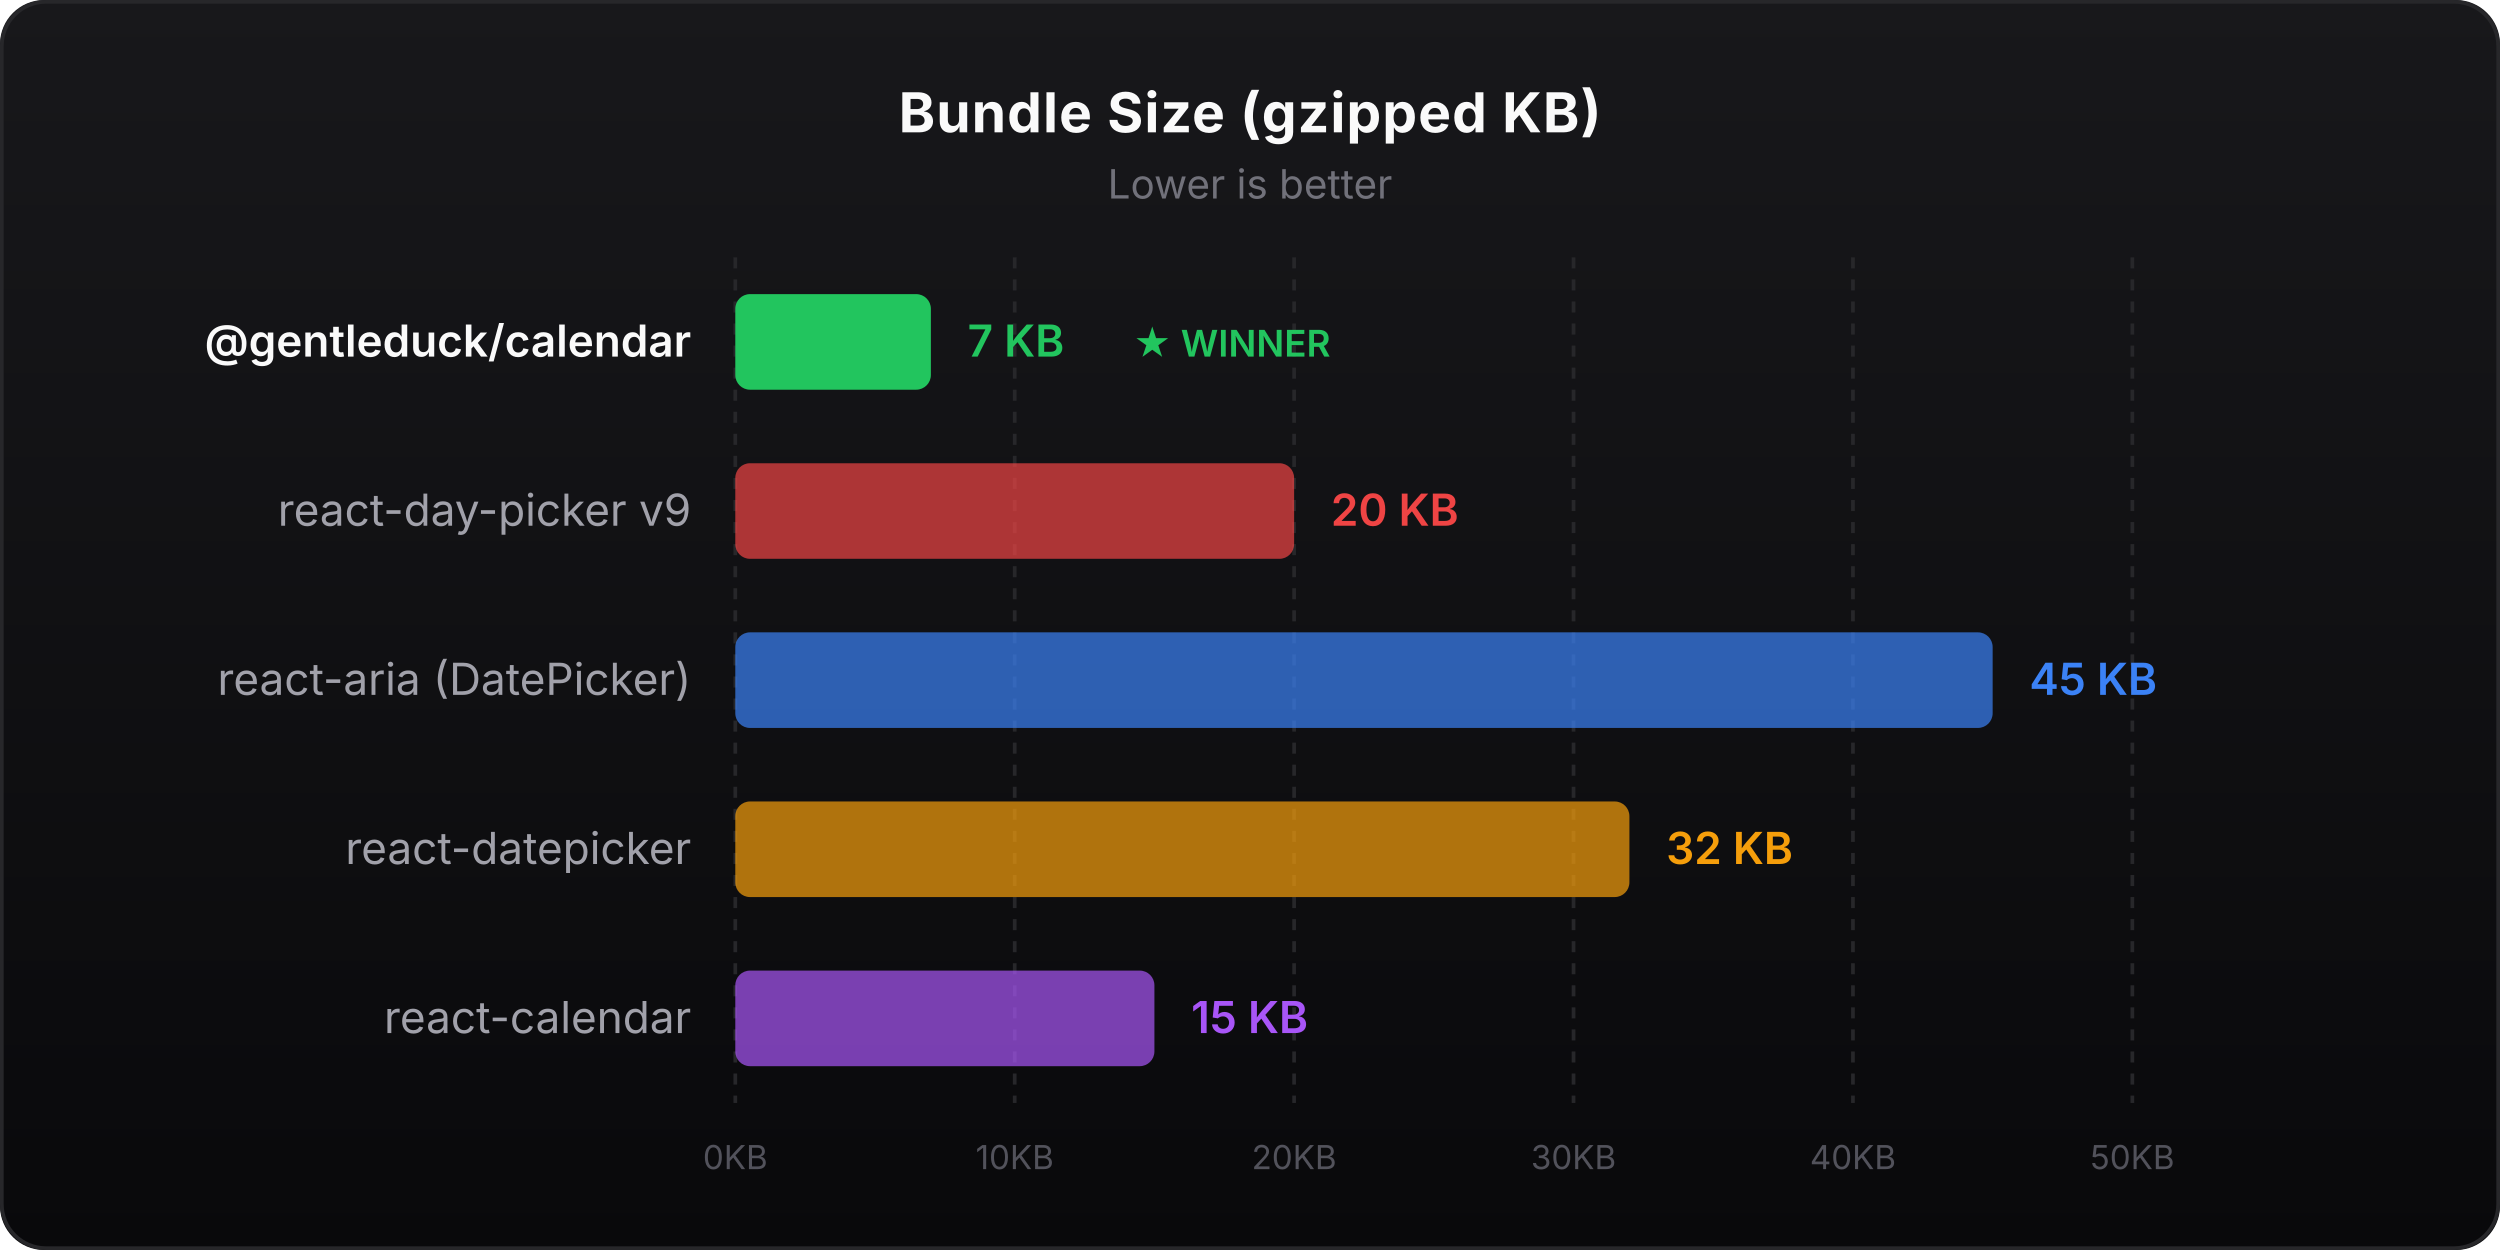
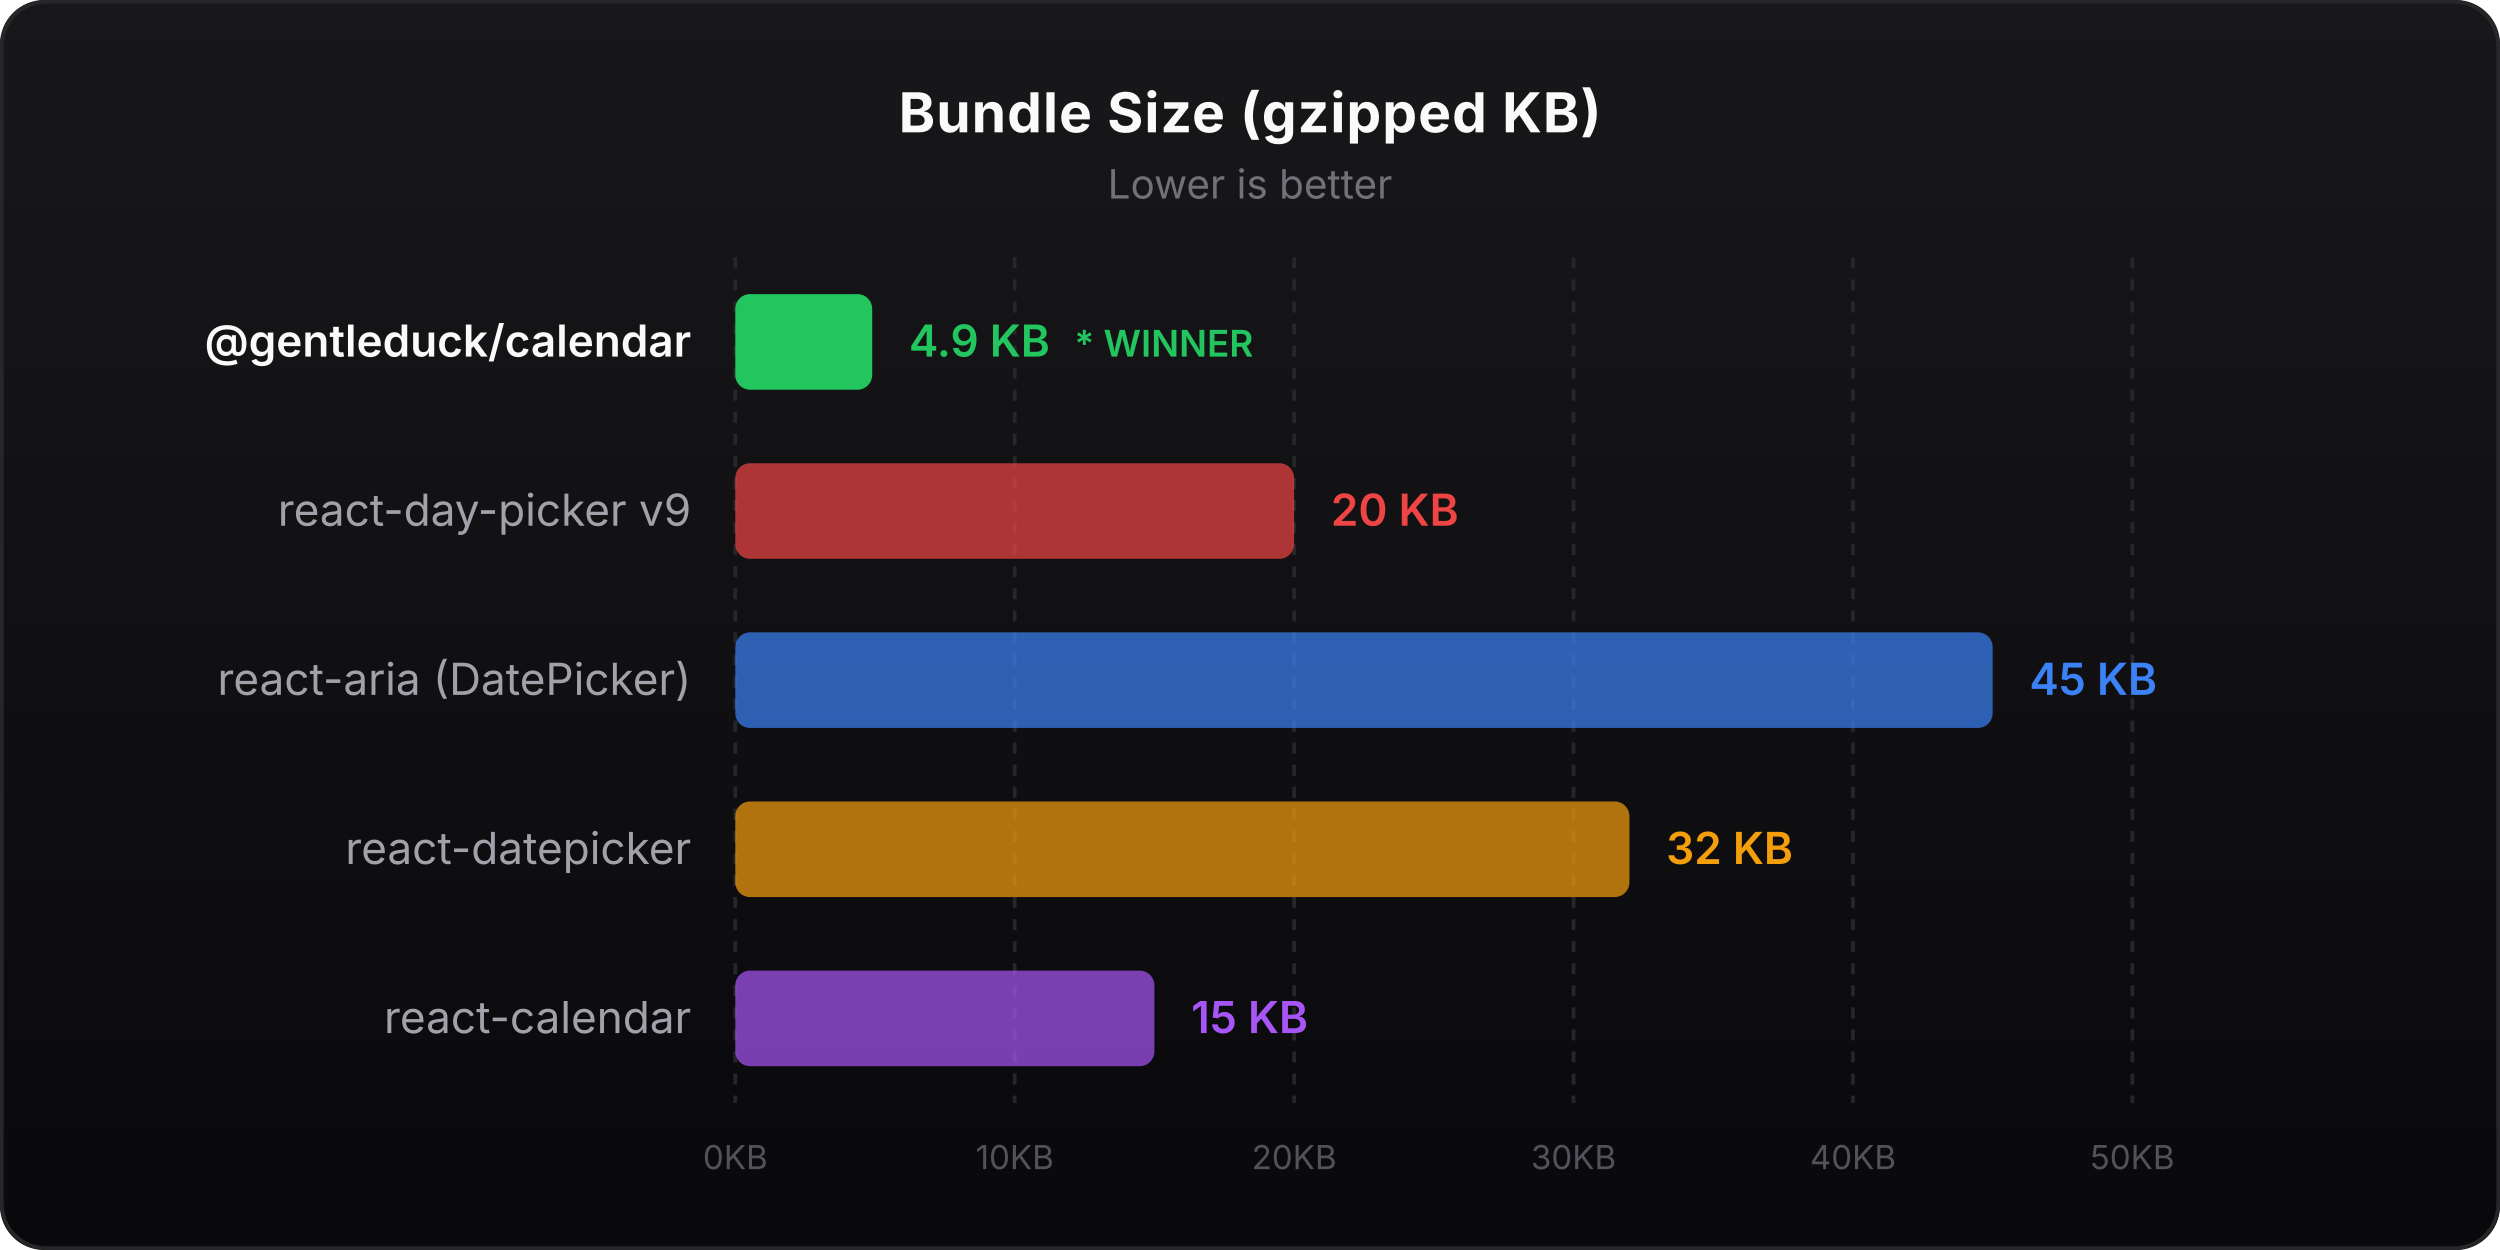
<svg xmlns="http://www.w3.org/2000/svg" viewBox="0 0 680 340" font-family="'Inter', system-ui, -apple-system, sans-serif">
  <defs>
    <linearGradient id="cardGrad" x1="0" y1="0" x2="0" y2="1">
      <stop offset="0%" stop-color="#18181b" />
      <stop offset="100%" stop-color="#09090b" />
    </linearGradient>
  </defs>
  <rect width="680" height="340" fill="url(#cardGrad)" rx="12" />
  <rect x="0.5" y="0.5" width="679" height="339" fill="none" stroke="#27272a" rx="12" stroke-width="1" />
  <text x="340" y="36" text-anchor="middle" fill="#fafafa" font-size="15" font-weight="700" letter-spacing="0.02em">Bundle Size (gzipped KB)</text>
  <text x="340" y="54" text-anchor="middle" fill="#71717a" font-size="11">Lower is better</text>
  <line x1="200" y1="70" x2="200" y2="300" stroke="#27272a" stroke-dasharray="3,3" />
  <text x="200" y="318" text-anchor="middle" fill="#52525b" font-size="9">0KB</text>
  <line x1="276" y1="70" x2="276" y2="300" stroke="#27272a" stroke-dasharray="3,3" />
  <text x="276" y="318" text-anchor="middle" fill="#52525b" font-size="9">10KB</text>
  <line x1="352" y1="70" x2="352" y2="300" stroke="#27272a" stroke-dasharray="3,3" />
  <text x="352" y="318" text-anchor="middle" fill="#52525b" font-size="9">20KB</text>
  <line x1="428" y1="70" x2="428" y2="300" stroke="#27272a" stroke-dasharray="3,3" />
  <text x="428" y="318" text-anchor="middle" fill="#52525b" font-size="9">30KB</text>
  <line x1="504" y1="70" x2="504" y2="300" stroke="#27272a" stroke-dasharray="3,3" />
  <text x="504" y="318" text-anchor="middle" fill="#52525b" font-size="9">40KB</text>
  <line x1="580" y1="70" x2="580" y2="300" stroke="#27272a" stroke-dasharray="3,3" />
  <text x="580" y="318" text-anchor="middle" fill="#52525b" font-size="9">50KB</text>
  <text x="188" y="97" text-anchor="end" fill="#fafafa" font-size="12" font-weight="600">@gentleduck/calendar</text>
-   <rect x="200" y="80" width="53.2" height="26" fill="#22c55e" rx="4" opacity="1" />
-   <text x="263.2" y="97" fill="#22c55e" font-size="12" font-weight="600">7 KB</text>
-   <text x="308.2" y="97" fill="#22c55e" font-size="10" font-weight="600">★ WINNER</text>
+   <rect x="200" y="80" width="37.24" height="26" fill="#22c55e" rx="4" opacity="1" />
+   <text x="247.24" y="97" fill="#22c55e" font-size="12" font-weight="600">4.9 KB</text>
+   <text x="292.24" y="97" fill="#22c55e" font-size="10" font-weight="600">* WINNER</text>
  <text x="188" y="143" text-anchor="end" fill="#a1a1aa" font-size="12" font-weight="400">react-day-picker v9</text>
  <rect x="200" y="126" width="152" height="26" fill="#ef4444" rx="4" opacity="0.7" />
  <text x="362" y="143" fill="#ef4444" font-size="12" font-weight="600">20 KB</text>
  <text x="188" y="189" text-anchor="end" fill="#a1a1aa" font-size="12" font-weight="400">react-aria (DatePicker)</text>
  <rect x="200" y="172" width="342" height="26" fill="#3b82f6" rx="4" opacity="0.7" />
  <text x="552" y="189" fill="#3b82f6" font-size="12" font-weight="600">45 KB</text>
  <text x="188" y="235" text-anchor="end" fill="#a1a1aa" font-size="12" font-weight="400">react-datepicker</text>
  <rect x="200" y="218" width="243.2" height="26" fill="#f59e0b" rx="4" opacity="0.7" />
  <text x="453.2" y="235" fill="#f59e0b" font-size="12" font-weight="600">32 KB</text>
  <text x="188" y="281" text-anchor="end" fill="#a1a1aa" font-size="12" font-weight="400">react-calendar</text>
  <rect x="200" y="264" width="114" height="26" fill="#a855f7" rx="4" opacity="0.7" />
  <text x="324" y="281" fill="#a855f7" font-size="12" font-weight="600">15 KB</text>
</svg>
